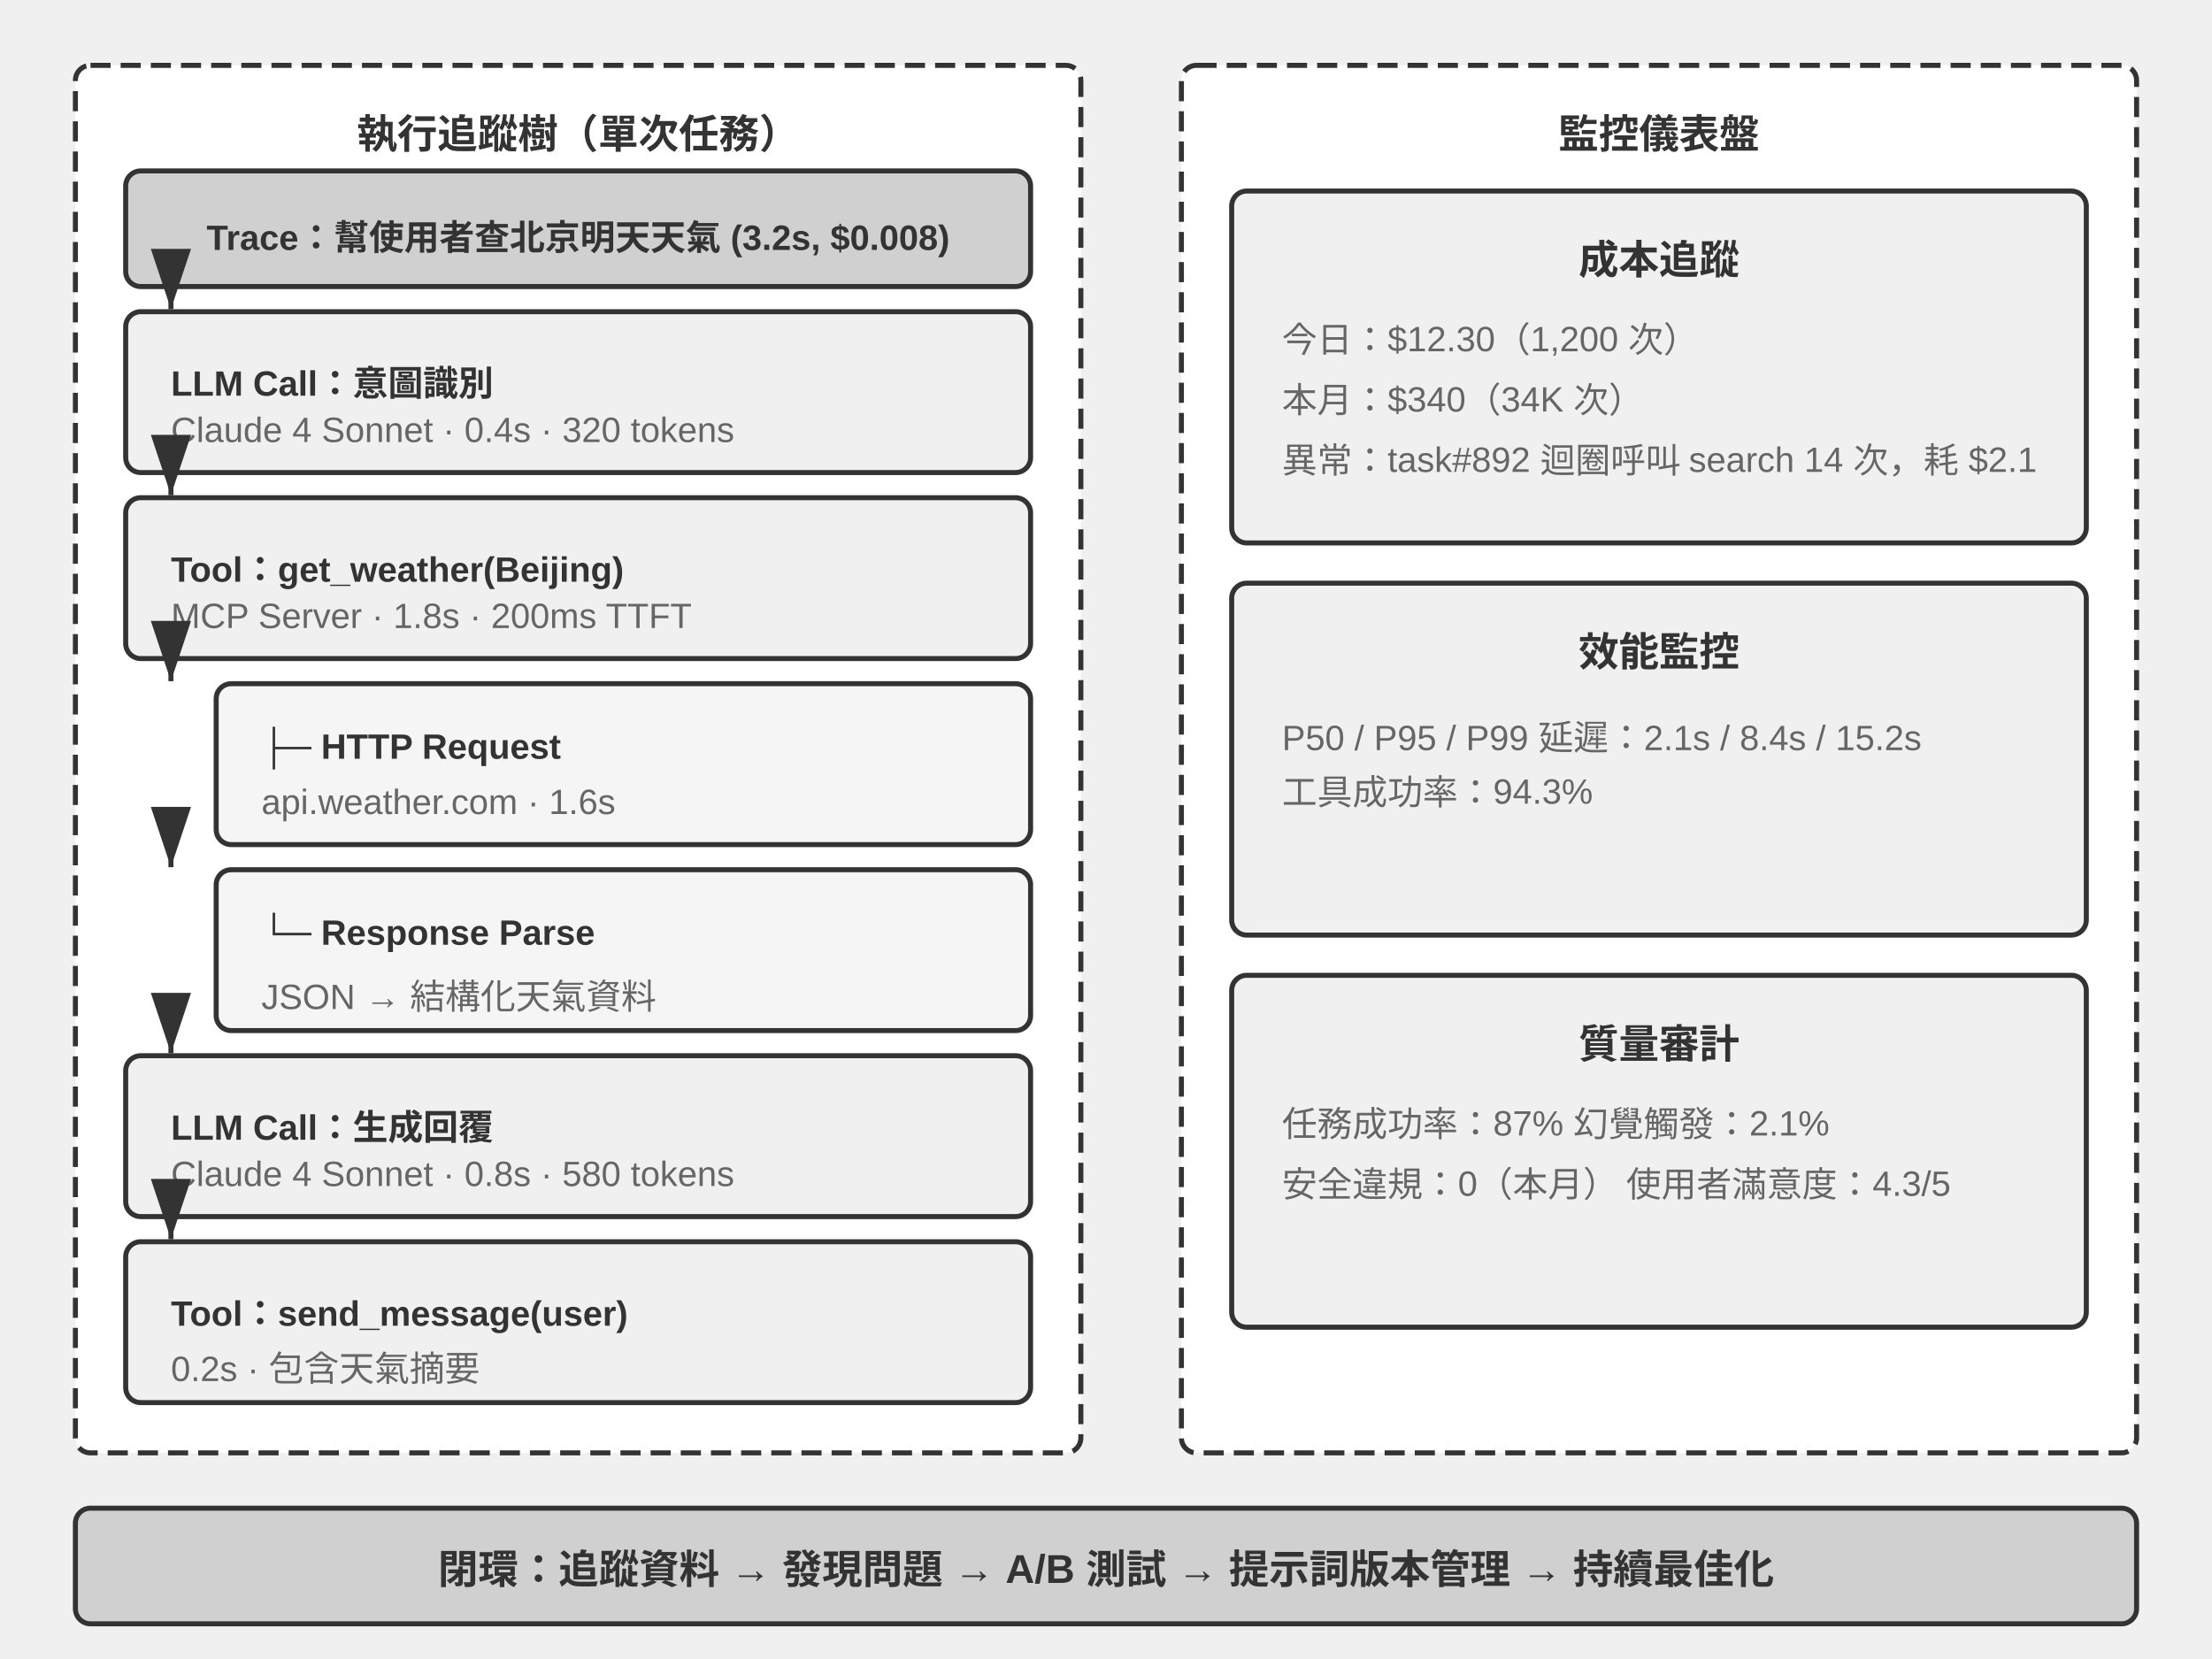
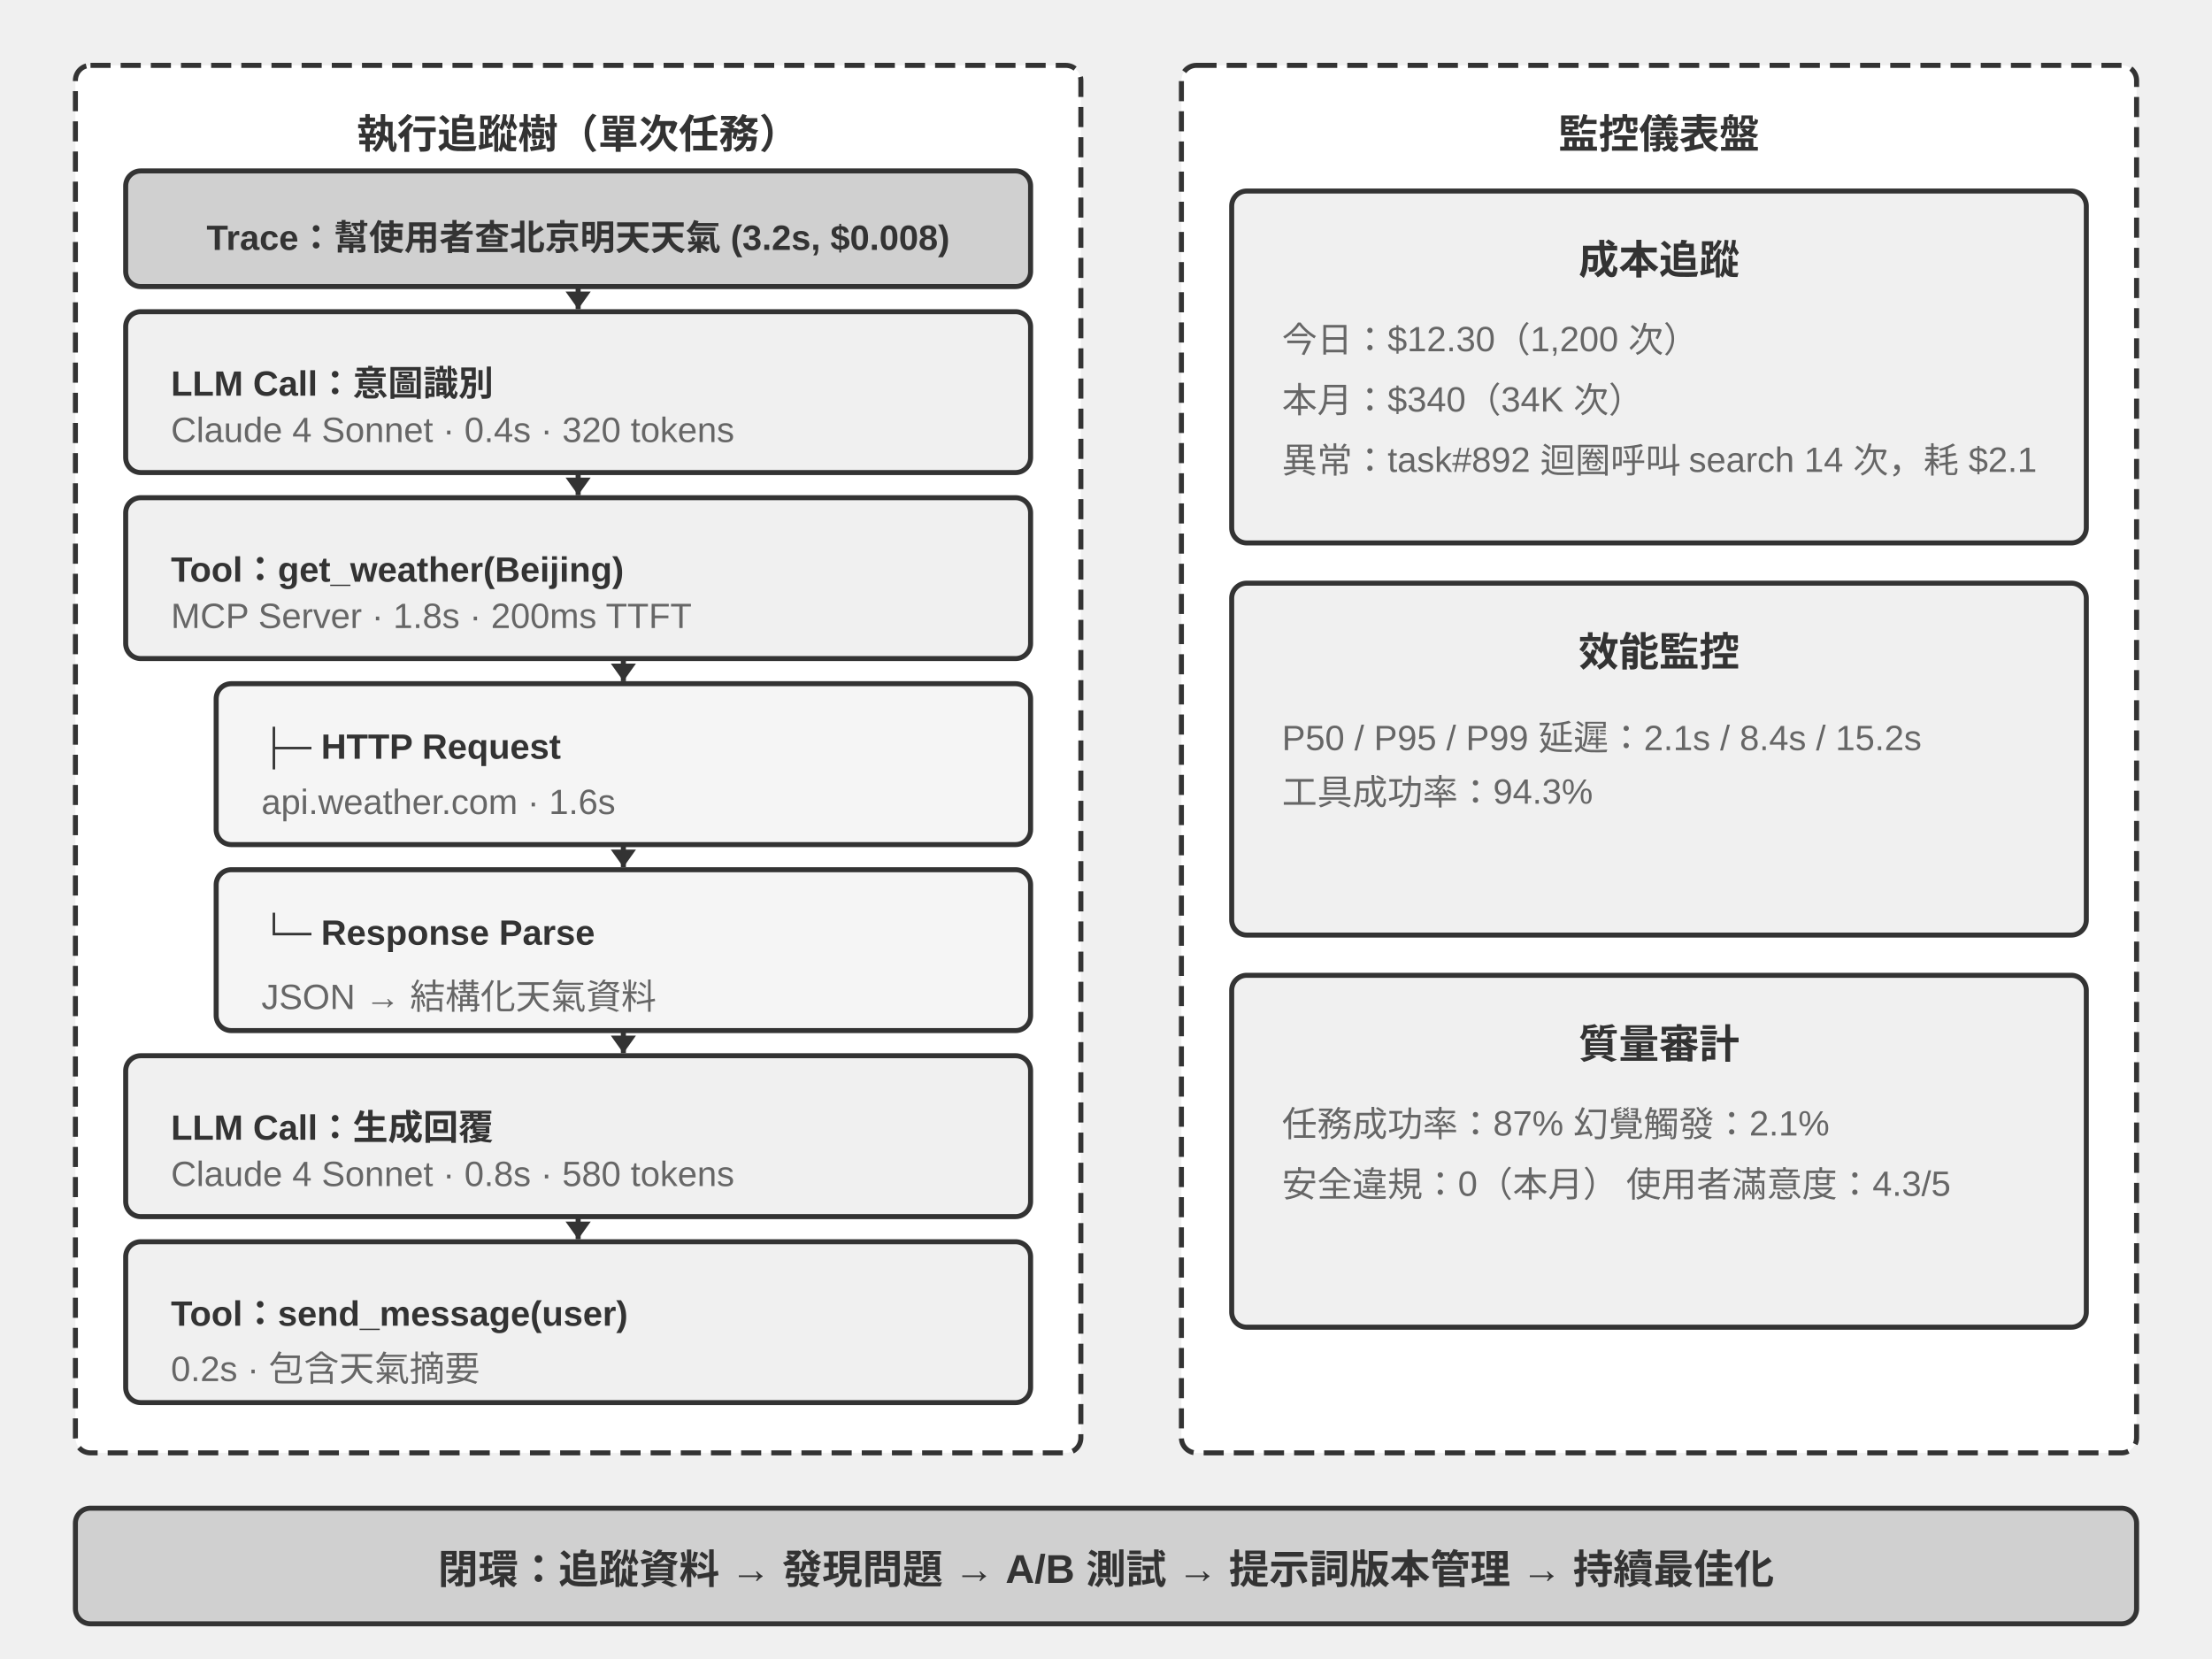
<svg xmlns="http://www.w3.org/2000/svg" viewBox="0 40 880 660" width="880" height="660" style="background:#ffffff">
  <defs>
-     <marker id="ah" markerWidth="12" markerHeight="8" refX="12" refY="4" orient="auto">
-       <polygon points="0 0, 12 4, 0 8" fill="#333333" />
+     <marker id="ah" markerWidth="7" markerHeight="10" refX="7" refY="5" orient="auto" markerUnits="userSpaceOnUse">
+       <polygon points="0 0, 7 5, 0 10" fill="#333333" />
    </marker>
    <marker id="ah-light" markerWidth="12" markerHeight="8" refX="12" refY="4" orient="auto">
      <polygon points="0 0, 12 4, 0 8" fill="#999999" />
    </marker>
  </defs>
  <rect x="30" y="66" width="400" height="552" rx="6" fill="#ffffff" stroke="#333333" stroke-width="2" stroke-dasharray="8,4" />
  <text x="230" y="92" font-family="Arial, 'Helvetica Neue', Helvetica, 'PingFang SC', 'Microsoft YaHei', sans-serif" font-size="16" fill="#333333" text-anchor="middle" dominant-baseline="central" font-weight="bold">執行追蹤樹（單次任務）</text>
  <rect x="50" y="108" width="360" height="46" rx="6" fill="#d0d0d0" stroke="#333333" stroke-width="2" />
  <text x="230" y="131" font-family="Arial, 'Helvetica Neue', Helvetica, 'PingFang SC', 'Microsoft YaHei', sans-serif" font-size="14" fill="#333333" text-anchor="middle" dominant-baseline="central" font-weight="bold">Trace：幫使用者查北京明天天氣 (3.2s, $0.008)</text>
  <rect x="50" y="164" width="360" height="64" rx="6" fill="#f0f0f0" stroke="#333333" stroke-width="2" />
  <text x="68" y="189" font-family="Arial, 'Helvetica Neue', Helvetica, 'PingFang SC', 'Microsoft YaHei', sans-serif" font-size="14" fill="#333333" text-anchor="start" dominant-baseline="central" font-weight="bold">LLM Call：意圖識別</text>
  <text x="68" y="211" font-family="Arial, 'Helvetica Neue', Helvetica, 'PingFang SC', 'Microsoft YaHei', sans-serif" font-size="14" fill="#666666" text-anchor="start" dominant-baseline="central" font-weight="normal">Claude 4 Sonnet · 0.4s · 320 tokens</text>
  <rect x="50" y="238" width="360" height="64" rx="6" fill="#f0f0f0" stroke="#333333" stroke-width="2" />
  <text x="68" y="263" font-family="Arial, 'Helvetica Neue', Helvetica, 'PingFang SC', 'Microsoft YaHei', sans-serif" font-size="14" fill="#333333" text-anchor="start" dominant-baseline="central" font-weight="bold">Tool：get_weather(Beijing)</text>
  <text x="68" y="285" font-family="Arial, 'Helvetica Neue', Helvetica, 'PingFang SC', 'Microsoft YaHei', sans-serif" font-size="14" fill="#666666" text-anchor="start" dominant-baseline="central" font-weight="normal">MCP Server · 1.8s · 200ms TTFT</text>
  <rect x="86" y="312" width="324" height="64" rx="6" fill="#f5f5f5" stroke="#333333" stroke-width="2" />
  <text x="104" y="337" font-family="Arial, 'Helvetica Neue', Helvetica, 'PingFang SC', 'Microsoft YaHei', sans-serif" font-size="14" fill="#333333" text-anchor="start" dominant-baseline="central" font-weight="bold">├─ HTTP Request</text>
  <text x="104" y="359" font-family="Arial, 'Helvetica Neue', Helvetica, 'PingFang SC', 'Microsoft YaHei', sans-serif" font-size="14" fill="#666666" text-anchor="start" dominant-baseline="central" font-weight="normal">api.weather.com · 1.6s</text>
  <rect x="86" y="386" width="324" height="64" rx="6" fill="#f5f5f5" stroke="#333333" stroke-width="2" />
  <text x="104" y="411" font-family="Arial, 'Helvetica Neue', Helvetica, 'PingFang SC', 'Microsoft YaHei', sans-serif" font-size="14" fill="#333333" text-anchor="start" dominant-baseline="central" font-weight="bold">└─ Response Parse</text>
  <text x="104" y="433" font-family="Arial, 'Helvetica Neue', Helvetica, 'PingFang SC', 'Microsoft YaHei', sans-serif" font-size="14" fill="#666666" text-anchor="start" dominant-baseline="central" font-weight="normal">JSON → 結構化天氣資料</text>
  <rect x="50" y="460" width="360" height="64" rx="6" fill="#f0f0f0" stroke="#333333" stroke-width="2" />
  <text x="68" y="485" font-family="Arial, 'Helvetica Neue', Helvetica, 'PingFang SC', 'Microsoft YaHei', sans-serif" font-size="14" fill="#333333" text-anchor="start" dominant-baseline="central" font-weight="bold">LLM Call：生成回覆</text>
  <text x="68" y="507" font-family="Arial, 'Helvetica Neue', Helvetica, 'PingFang SC', 'Microsoft YaHei', sans-serif" font-size="14" fill="#666666" text-anchor="start" dominant-baseline="central" font-weight="normal">Claude 4 Sonnet · 0.8s · 580 tokens</text>
  <rect x="50" y="534" width="360" height="64" rx="6" fill="#f0f0f0" stroke="#333333" stroke-width="2" />
  <text x="68" y="559" font-family="Arial, 'Helvetica Neue', Helvetica, 'PingFang SC', 'Microsoft YaHei', sans-serif" font-size="14" fill="#333333" text-anchor="start" dominant-baseline="central" font-weight="bold">Tool：send_message(user)</text>
  <text x="68" y="581" font-family="Arial, 'Helvetica Neue', Helvetica, 'PingFang SC', 'Microsoft YaHei', sans-serif" font-size="14" fill="#666666" text-anchor="start" dominant-baseline="central" font-weight="normal">0.2s · 包含天氣摘要</text>
-   <line x1="68" y1="154" x2="68" y2="163" stroke="#333333" stroke-width="2" marker-end="url(#ah)" />
-   <line x1="68" y1="228" x2="68" y2="237" stroke="#333333" stroke-width="2" marker-end="url(#ah)" />
-   <line x1="68" y1="302" x2="68" y2="311" stroke="#333333" stroke-width="2" marker-end="url(#ah)" />
-   <line x1="68" y1="376" x2="68" y2="385" stroke="#333333" stroke-width="2" marker-end="url(#ah)" />
-   <line x1="68" y1="450" x2="68" y2="459" stroke="#333333" stroke-width="2" marker-end="url(#ah)" />
-   <line x1="68" y1="524" x2="68" y2="533" stroke="#333333" stroke-width="2" marker-end="url(#ah)" />
+   <line x1="230" y1="154" x2="230" y2="163" stroke="#333333" stroke-width="2" marker-end="url(#ah)" />
+   <line x1="230" y1="228" x2="230" y2="237" stroke="#333333" stroke-width="2" marker-end="url(#ah)" />
+   <line x1="248" y1="302" x2="248" y2="311" stroke="#333333" stroke-width="2" marker-end="url(#ah)" />
+   <line x1="248" y1="376" x2="248" y2="385" stroke="#333333" stroke-width="2" marker-end="url(#ah)" />
+   <line x1="248" y1="450" x2="248" y2="459" stroke="#333333" stroke-width="2" marker-end="url(#ah)" />
+   <line x1="230" y1="524" x2="230" y2="533" stroke="#333333" stroke-width="2" marker-end="url(#ah)" />
  <rect x="470" y="66" width="380" height="552" rx="6" fill="#ffffff" stroke="#333333" stroke-width="2" stroke-dasharray="8,4" />
  <text x="660" y="92" font-family="Arial, 'Helvetica Neue', Helvetica, 'PingFang SC', 'Microsoft YaHei', sans-serif" font-size="16" fill="#333333" text-anchor="middle" dominant-baseline="central" font-weight="bold">監控儀表盤</text>
  <rect x="490" y="116" width="340" height="140" rx="6" fill="#f0f0f0" stroke="#333333" stroke-width="2" />
  <text x="660" y="142" font-family="Arial, 'Helvetica Neue', Helvetica, 'PingFang SC', 'Microsoft YaHei', sans-serif" font-size="16" fill="#333333" text-anchor="middle" dominant-baseline="central" font-weight="bold">成本追蹤</text>
  <text x="510" y="174" font-family="Arial, 'Helvetica Neue', Helvetica, 'PingFang SC', 'Microsoft YaHei', sans-serif" font-size="14" fill="#666666" text-anchor="start" dominant-baseline="central" font-weight="normal">今日：$12.30（1,200 次）</text>
  <text x="510" y="198" font-family="Arial, 'Helvetica Neue', Helvetica, 'PingFang SC', 'Microsoft YaHei', sans-serif" font-size="14" fill="#666666" text-anchor="start" dominant-baseline="central" font-weight="normal">本月：$340（34K 次）</text>
  <text x="510" y="222" font-family="Arial, 'Helvetica Neue', Helvetica, 'PingFang SC', 'Microsoft YaHei', sans-serif" font-size="14" fill="#666666" text-anchor="start" dominant-baseline="central" font-weight="normal">異常：task#892 迴圈呼叫 search 14 次，耗 $2.1</text>
  <rect x="490" y="272" width="340" height="140" rx="6" fill="#f0f0f0" stroke="#333333" stroke-width="2" />
  <text x="660" y="298" font-family="Arial, 'Helvetica Neue', Helvetica, 'PingFang SC', 'Microsoft YaHei', sans-serif" font-size="16" fill="#333333" text-anchor="middle" dominant-baseline="central" font-weight="bold">效能監控</text>
  <text x="510" y="330" font-family="Arial, 'Helvetica Neue', Helvetica, 'PingFang SC', 'Microsoft YaHei', sans-serif" font-size="14" fill="#666666" text-anchor="start" dominant-baseline="central" font-weight="normal">P50 / P95 / P99 延遲：2.1s / 8.4s / 15.2s</text>
  <text x="510" y="354" font-family="Arial, 'Helvetica Neue', Helvetica, 'PingFang SC', 'Microsoft YaHei', sans-serif" font-size="14" fill="#666666" text-anchor="start" dominant-baseline="central" font-weight="normal">工具成功率：94.3%</text>
  <rect x="490" y="428" width="340" height="140" rx="6" fill="#f0f0f0" stroke="#333333" stroke-width="2" />
  <text x="660" y="454" font-family="Arial, 'Helvetica Neue', Helvetica, 'PingFang SC', 'Microsoft YaHei', sans-serif" font-size="16" fill="#333333" text-anchor="middle" dominant-baseline="central" font-weight="bold">質量審計</text>
  <text x="510" y="486" font-family="Arial, 'Helvetica Neue', Helvetica, 'PingFang SC', 'Microsoft YaHei', sans-serif" font-size="14" fill="#666666" text-anchor="start" dominant-baseline="central" font-weight="normal">任務成功率：87%    幻覺觸發：2.1%</text>
  <text x="510" y="510" font-family="Arial, 'Helvetica Neue', Helvetica, 'PingFang SC', 'Microsoft YaHei', sans-serif" font-size="14" fill="#666666" text-anchor="start" dominant-baseline="central" font-weight="normal">安全違規：0（本月）    使用者滿意度：4.3/5</text>
  <rect x="30" y="640" width="820" height="46" rx="6" fill="#d0d0d0" stroke="#333333" stroke-width="2" />
  <text x="440" y="663" font-family="Arial, 'Helvetica Neue', Helvetica, 'PingFang SC', 'Microsoft YaHei', sans-serif" font-size="16" fill="#333333" text-anchor="middle" dominant-baseline="central" font-weight="bold">閉環：追蹤資料 → 發現問題 → A/B 測試 → 提示詞版本管理 → 持續最佳化</text>
</svg>
